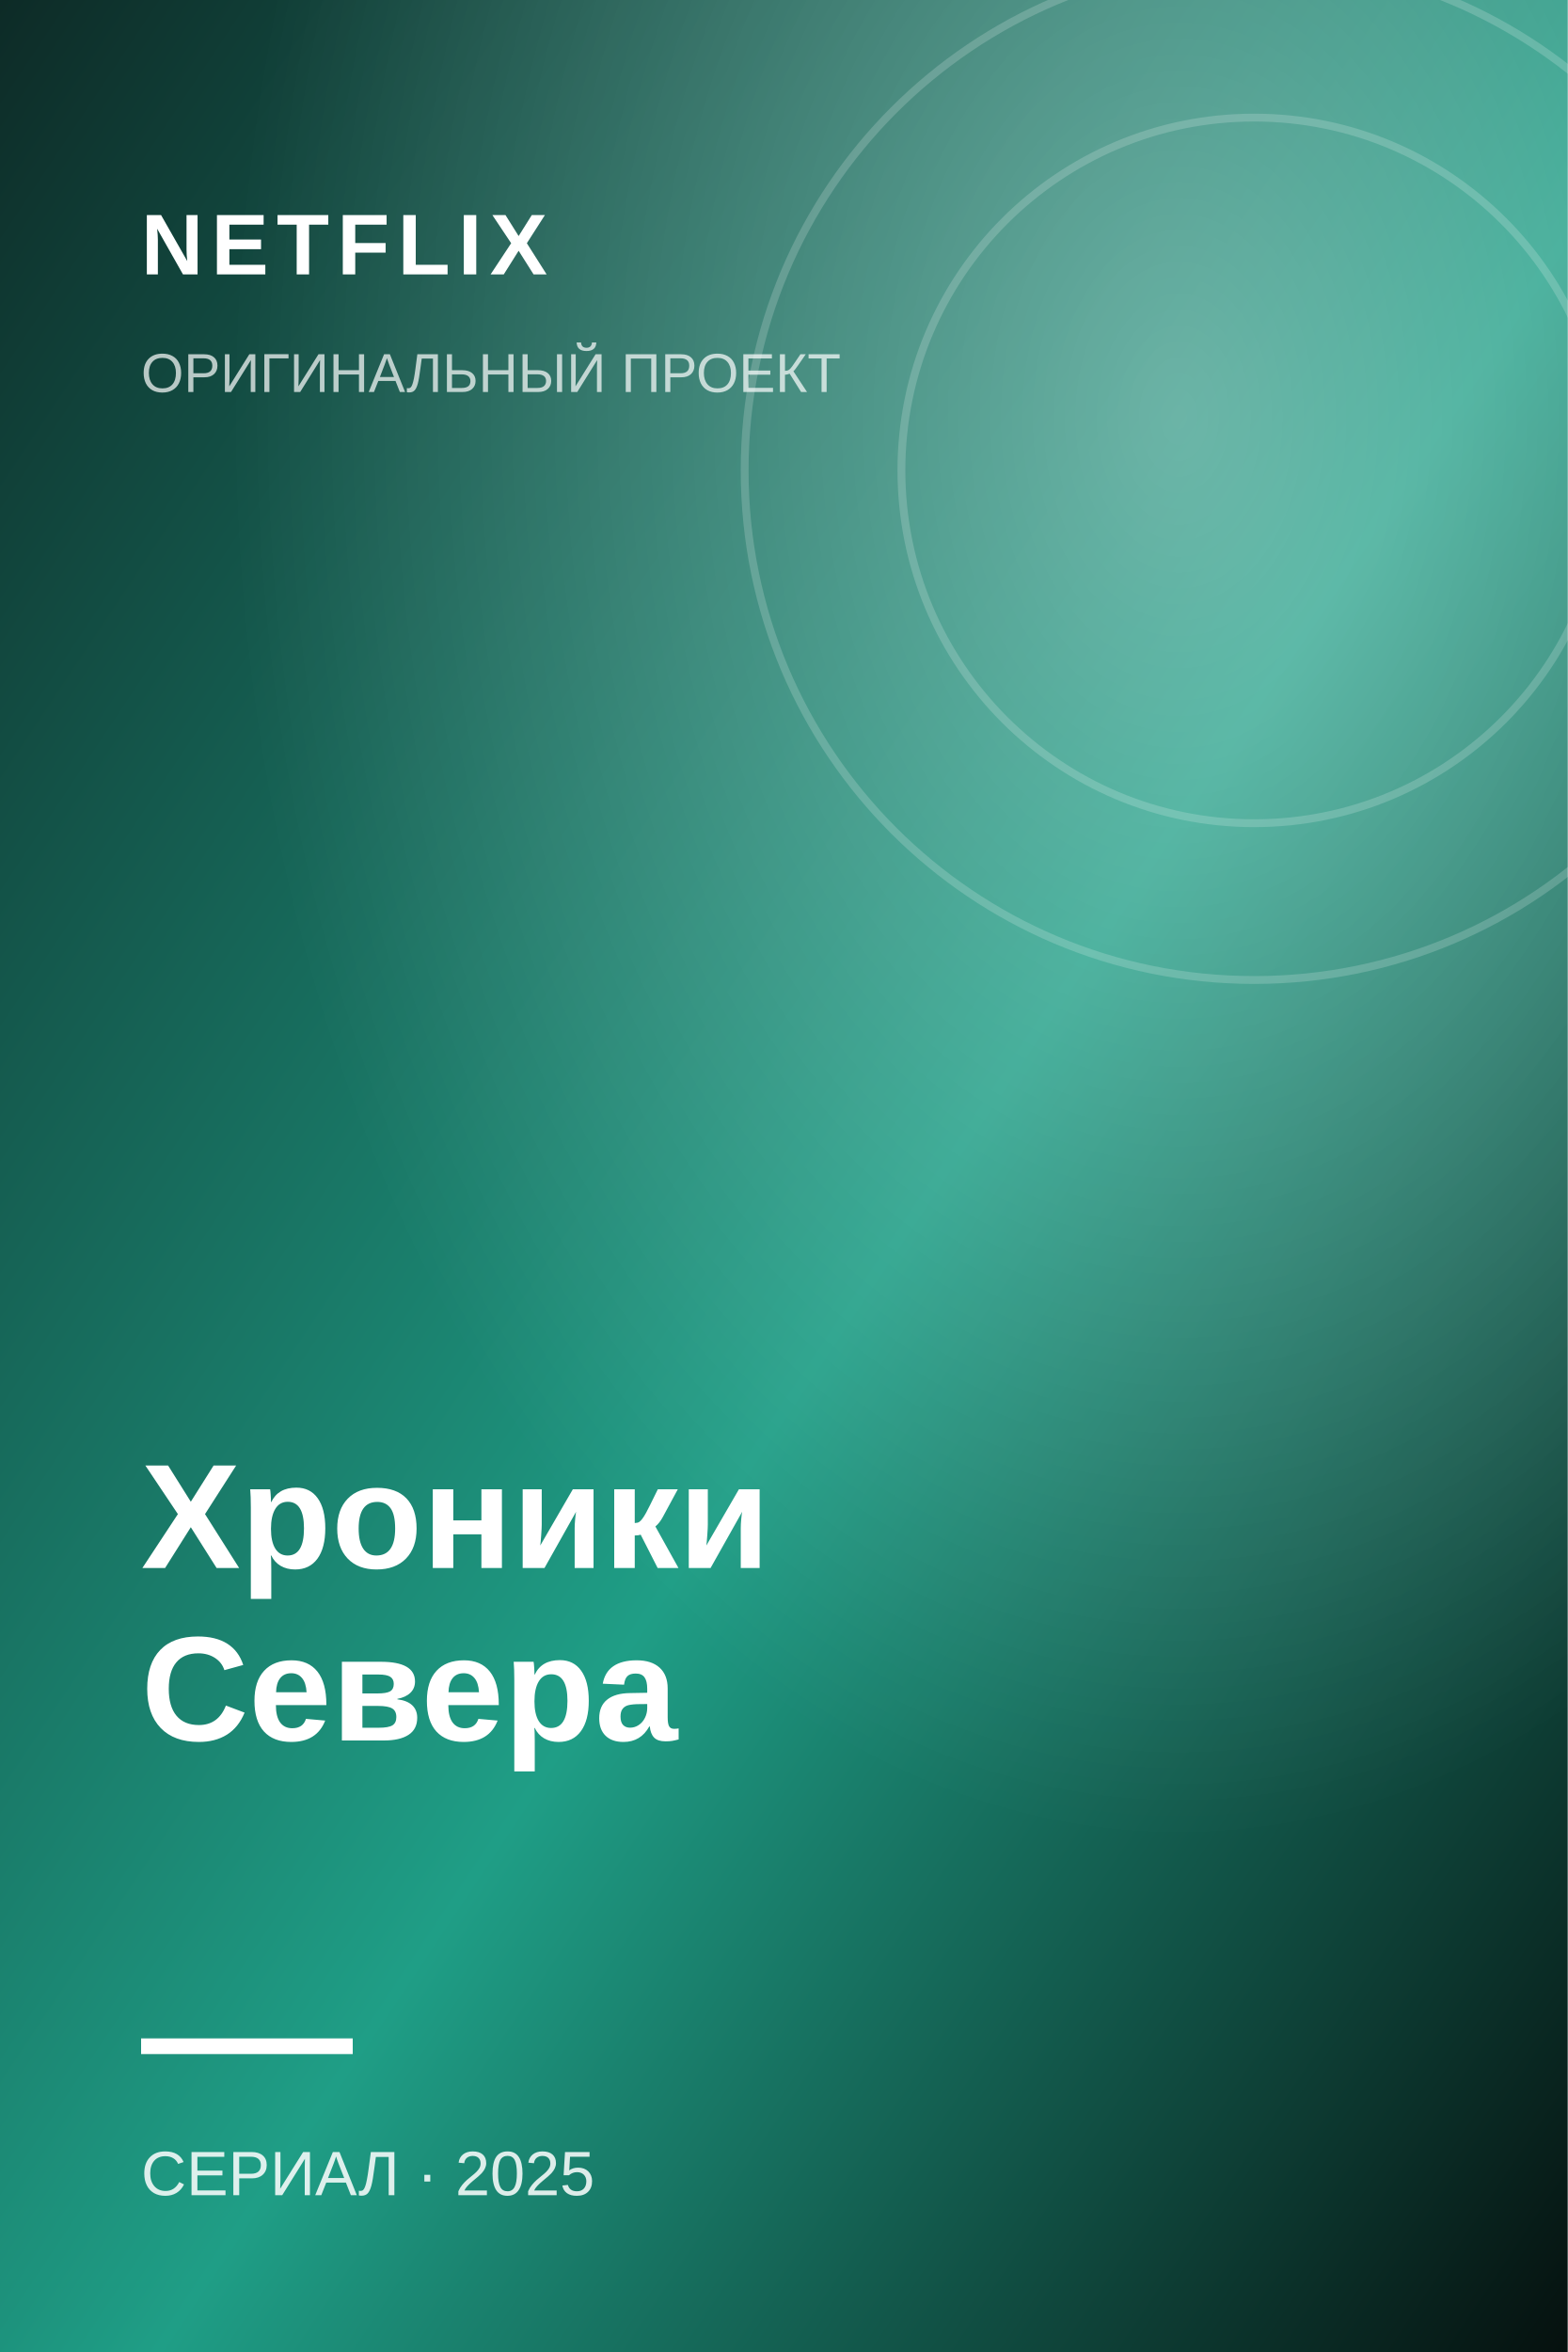
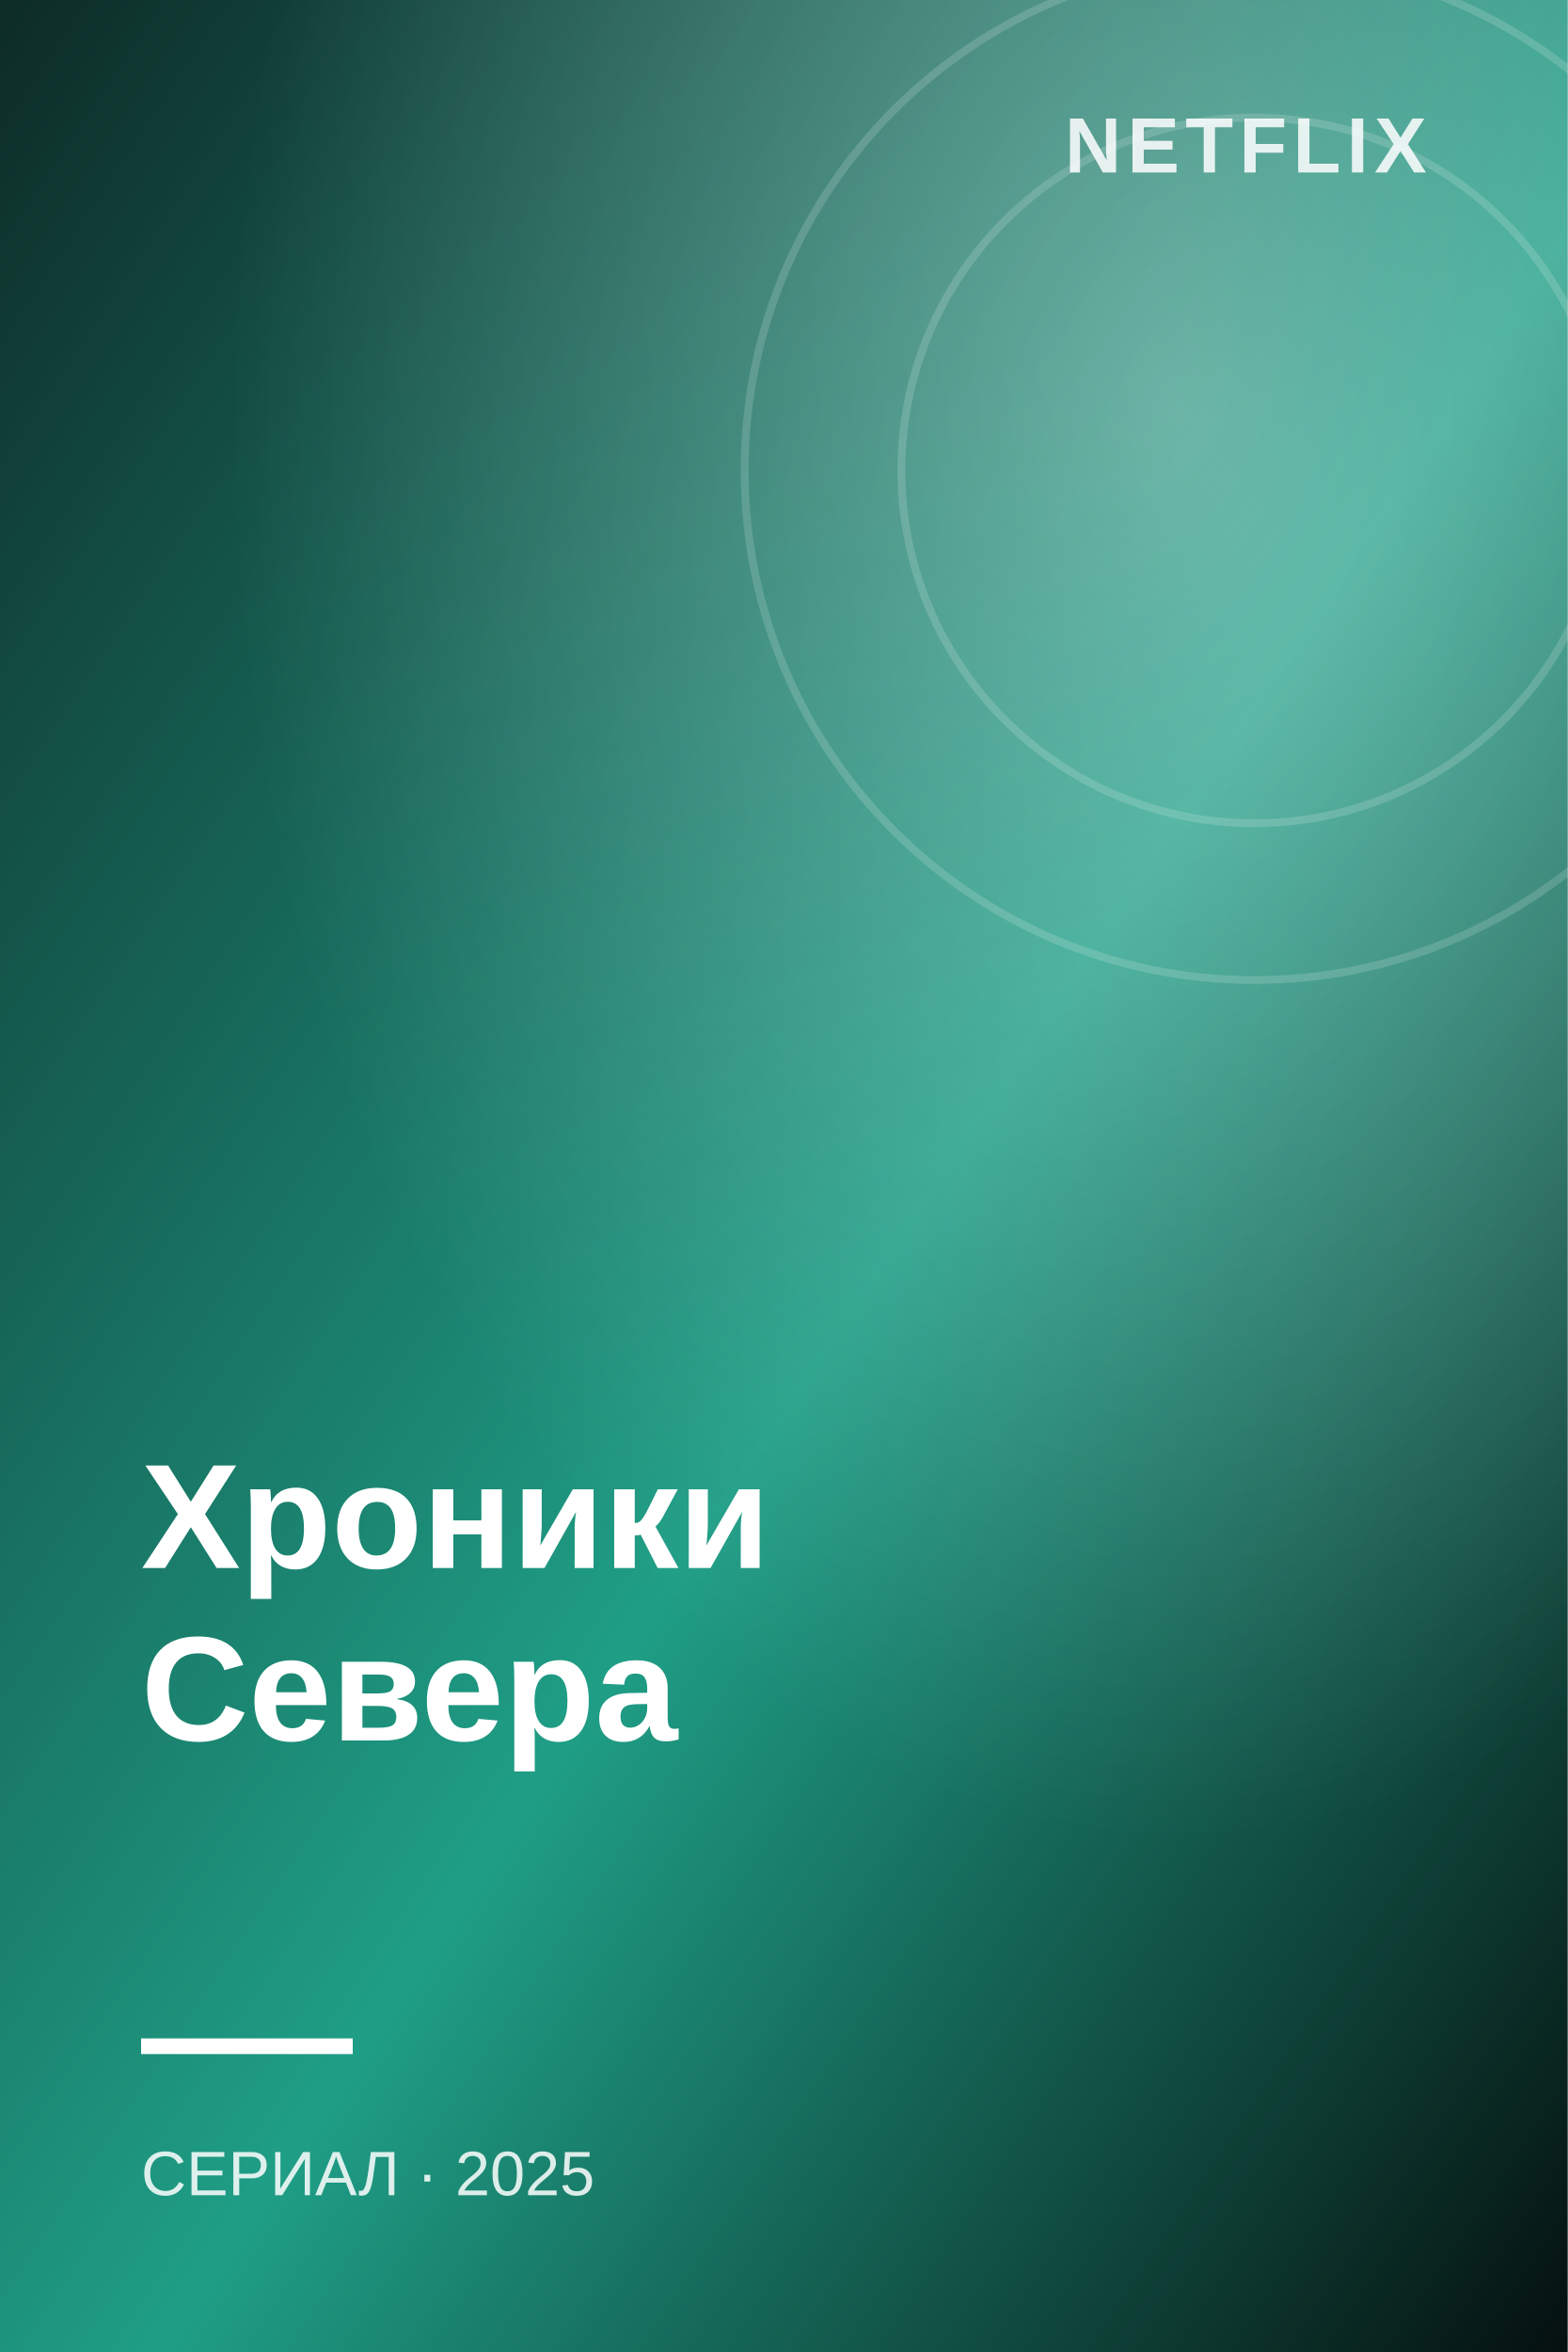
<svg xmlns="http://www.w3.org/2000/svg" width="400" height="600" viewBox="0 0 400 600">
  <defs>
    <linearGradient id="g" x1="0" y1="0" x2="1" y2="1">
      <stop offset="0" stop-color="#0d2a26" />
      <stop offset="0.55" stop-color="#1f9e86" />
      <stop offset="1" stop-color="#050f0d" />
    </linearGradient>
    <radialGradient id="gl" cx="0.75" cy="0.18" r="0.6">
      <stop offset="0" stop-color="#ffffff" stop-opacity="0.35" />
      <stop offset="1" stop-color="#ffffff" stop-opacity="0" />
    </radialGradient>
  </defs>
  <rect width="400" height="600" fill="url(#g)" />
  <rect width="400" height="600" fill="url(#gl)" />
-   <g opacity="0.18" fill="none" stroke="#ffffff" stroke-width="2">
+   <g opacity="0.16" fill="none" stroke="#ffffff" stroke-width="2">
    <circle cx="320" cy="120" r="90" />
    <circle cx="320" cy="120" r="130" />
  </g>
-   <text x="36" y="70" font-family="Montserrat, Arial, sans-serif" font-size="22" font-weight="900" fill="#ffffff" letter-spacing="2">NETFLIX</text>
-   <text x="36" y="100" font-family="Arial, sans-serif" font-size="14" fill="#ffffff" opacity="0.7">ОРИГИНАЛЬНЫЙ ПРОЕКТ</text>
+   <text x="364" y="44" text-anchor="end" font-family="Montserrat, Arial, sans-serif" font-size="20" font-weight="900" fill="#ffffff" opacity="0.85" letter-spacing="1.5">NETFLIX</text>
  <text x="36" y="400" font-family="Montserrat, Arial, sans-serif" font-size="38" font-weight="800" fill="#ffffff">Хроники</text>
  <text x="36" y="444" font-family="Montserrat, Arial, sans-serif" font-size="38" font-weight="800" fill="#ffffff">Севера</text>
+   <rect x="36" y="520" width="54" height="4" fill="#ffffff" />
  <text x="36" y="560" font-family="Arial, sans-serif" font-size="16" fill="#ffffff" opacity="0.85">СЕРИАЛ · 2025</text>
-   <rect x="36" y="520" width="54" height="4" fill="#ffffff" />
</svg>
